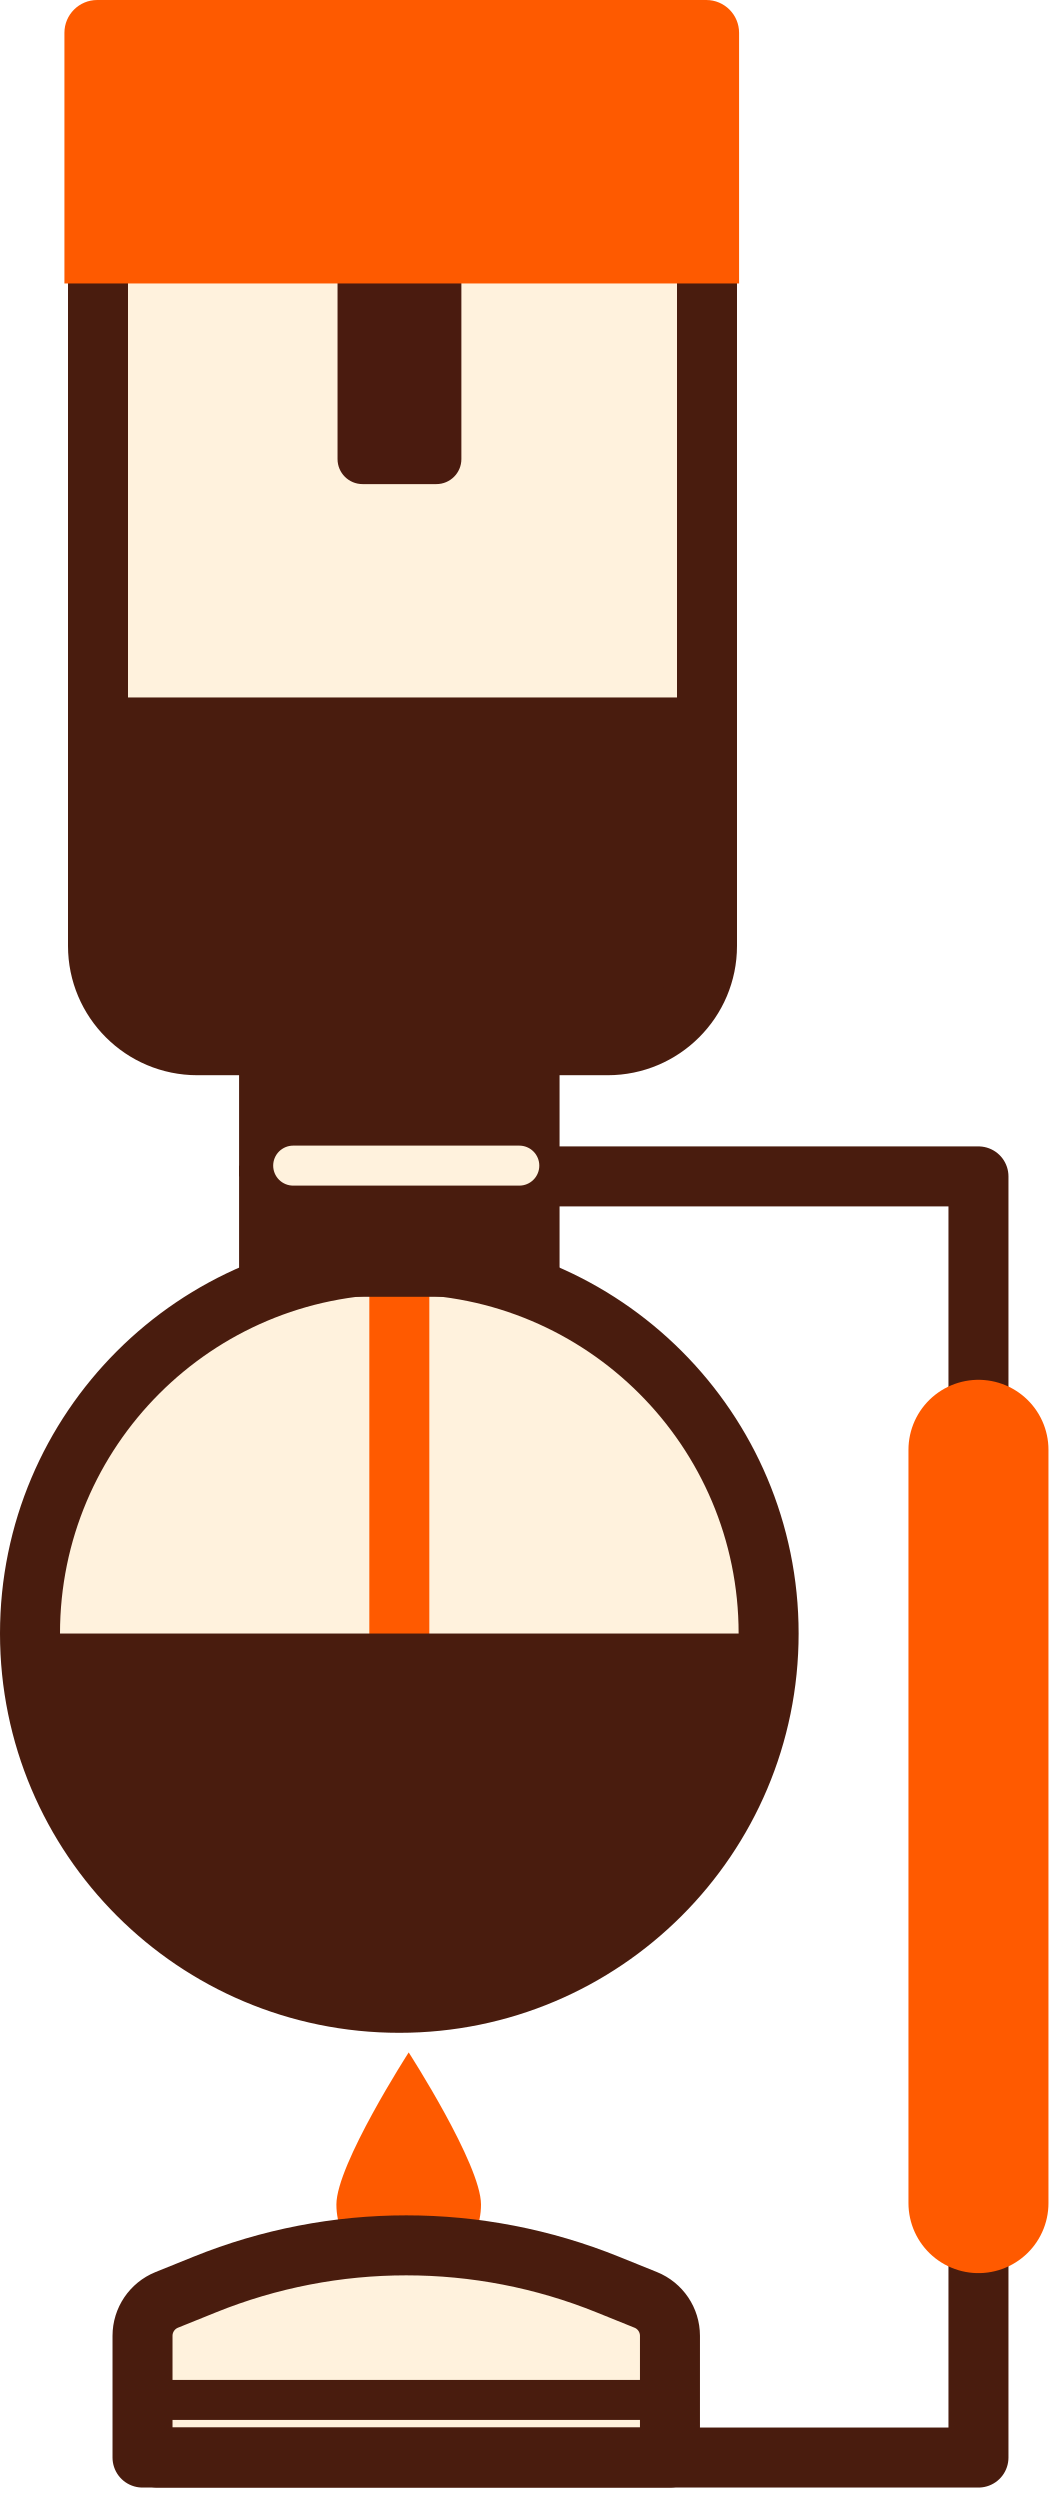
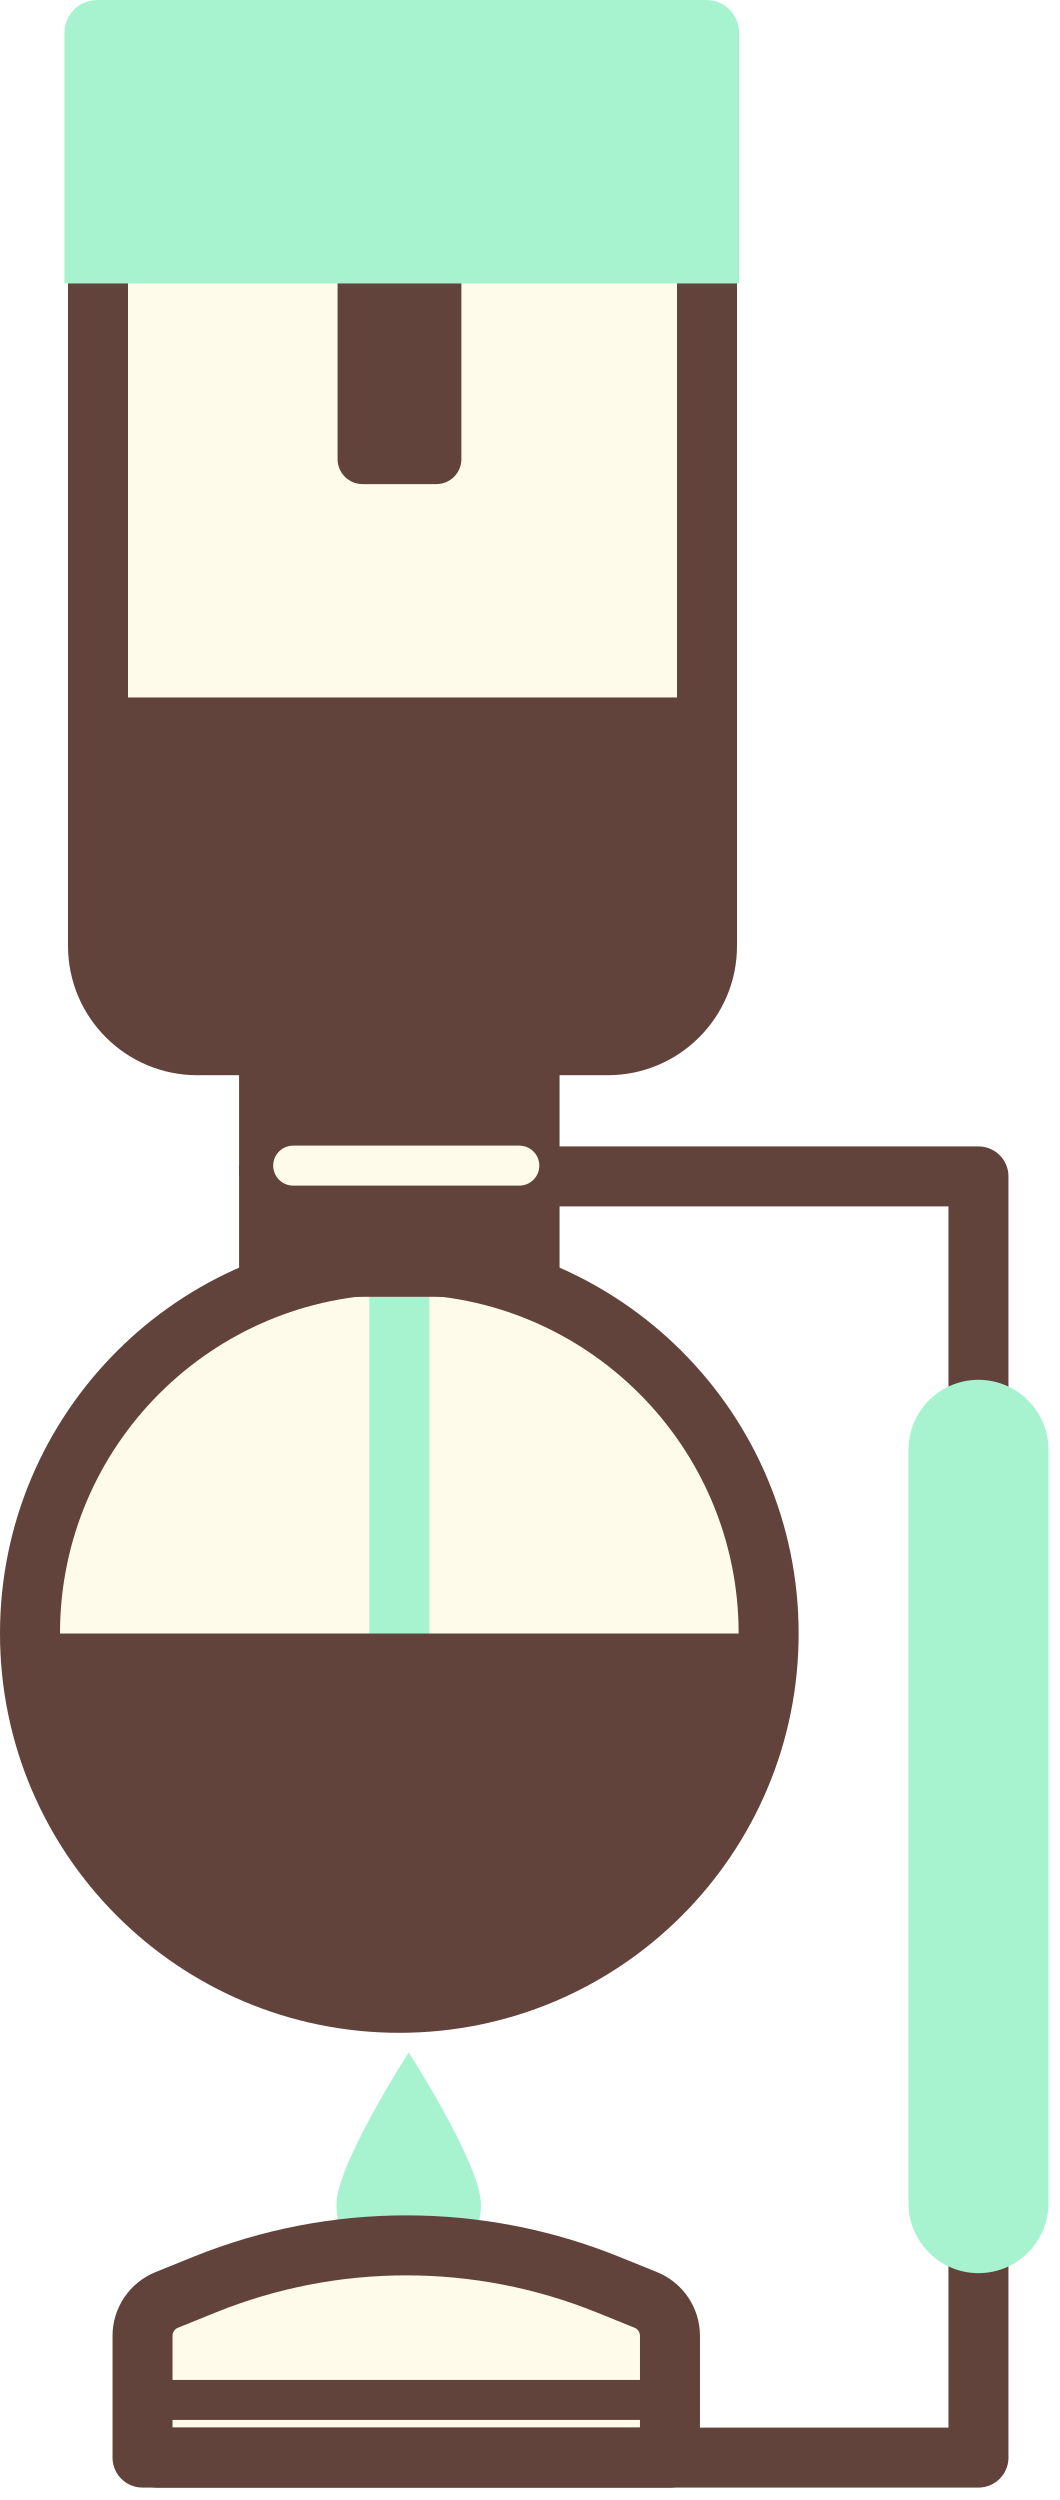
- <svg xmlns="http://www.w3.org/2000/svg" width="100%" height="100%" viewBox="0 0 53 125" version="1.1" xml:space="preserve" style="fill-rule:evenodd;clip-rule:evenodd;stroke-linecap:round;stroke-linejoin:round;stroke-miterlimit:2;">
-   <g transform="matrix(1,0,0,1,-33.574,-684.173)">
-     <path d="M57.624,794.398C57.624,792.402 54.009,786.794 54.009,786.794C54.009,786.794 50.394,792.402 50.394,794.398C50.394,796.394 52.012,798.013 54.009,798.013C56.005,798.013 57.624,796.394 57.624,794.398Z" style="fill:rgb(254,90,0);fill-rule:nonzero;" />
-     <path d="M65.86,799.167L63.956,798.398C57.497,795.788 50.276,795.788 43.816,798.398L41.912,799.167C41.18,799.463 40.7,800.174 40.7,800.964L40.7,807.051L67.072,807.051L67.072,800.964C67.072,800.174 66.592,799.463 65.86,799.167Z" style="fill:rgb(255,242,221);fill-rule:nonzero;" />
-     <path d="M65.86,799.167L63.956,798.398C57.497,795.788 50.276,795.788 43.816,798.398L41.912,799.167C41.18,799.463 40.7,800.174 40.7,800.964L40.7,807.051L67.072,807.051L67.072,800.964C67.072,800.174 66.592,799.463 65.86,799.167Z" style="fill:none;stroke:rgb(73,28,14);stroke-width:3px;" />
-     <path d="M72.005,765.848C72.005,776.046 63.738,784.314 53.54,784.314C43.341,784.314 35.074,776.046 35.074,765.848C35.074,755.649 43.341,747.382 53.54,747.382C63.738,747.382 72.005,755.649 72.005,765.848Z" style="fill:rgb(255,242,221);fill-rule:nonzero;" />
-     <clipPath id="_clip1">
-       <path d="M72.005,765.848C72.005,776.046 63.738,784.314 53.54,784.314C43.341,784.314 35.074,776.046 35.074,765.848C35.074,755.649 43.341,747.382 53.54,747.382C63.738,747.382 72.005,755.649 72.005,765.848Z" clip-rule="nonzero" />
-     </clipPath>
-     <g clip-path="url(#_clip1)">
-       <path d="M53.54,747.382L53.54,765.848" style="fill:none;fill-rule:nonzero;" />
-       <path d="M53.54,747.382L53.54,765.848" style="fill:none;stroke:rgb(255,90,0);stroke-width:3px;" />
-       <path d="M72.005,765.848L35.074,765.848C35.074,776.046 43.341,784.314 53.54,784.314C63.738,784.314 72.005,776.046 72.005,765.848Z" style="fill:rgb(73,28,14);fill-rule:nonzero;" />
+ <svg xmlns="http://www.w3.org/2000/svg" width="100%" height="100%" viewBox="0 0 53 125" version="1.1" xml:space="preserve" style="fill-rule:evenodd;clip-rule:evenodd;stroke-linecap:round;stroke-linejoin:round;stroke-miterlimit:10;">
+   <g transform="matrix(1,0,0,1,-391.074,-348.673)">
+     <g transform="matrix(1,0,0,1,337.5,337.5)">
+       <g id="Graphic">
+         <g transform="matrix(0,-1,-1,0,76.004,115.789)">
+           <path d="M-5.609,-1.62C-3.612,-1.62 1.995,1.995 1.995,1.995C1.995,1.995 -3.612,5.609 -5.609,5.609C-7.606,5.609 -9.224,3.991 -9.224,1.995C-9.224,-0.002 -7.606,-1.62 -5.609,-1.62" style="fill:rgb(167,243,208);fill-rule:nonzero;" />
+         </g>
+         <g transform="matrix(1,0,0,1,85.8604,130.673)">
+           <path d="M0,-4.505L-1.903,-5.275C-8.363,-7.884 -15.584,-7.884 -22.044,-5.275L-23.948,-4.505C-24.68,-4.209 -25.16,-3.498 -25.16,-2.708L-25.16,3.379L1.212,3.379L1.212,-2.708C1.212,-3.498 0.732,-4.209 0,-4.505Z" style="fill:rgb(255,251,235);fill-rule:nonzero;stroke:rgb(97,67,59);stroke-width:3px;" />
+         </g>
+         <g transform="matrix(0,-1,-1,0,73.5399,74.3821)">
+           <path d="M-18.466,-18.466C-28.664,-18.466 -36.932,-10.198 -36.932,-0C-36.932,10.198 -28.664,18.466 -18.466,18.466C-8.268,18.466 -0,10.198 -0,-0C-0,-10.198 -8.268,-18.466 -18.466,-18.466" style="fill:rgb(255,251,235);fill-rule:nonzero;" />
+         </g>
+         <g>
+           <clipPath id="_clip1">
+             <path d="M55.075,92.848C55.075,103.046 63.342,111.314 73.54,111.314C83.739,111.314 92.006,103.046 92.006,92.848C92.006,82.65 83.739,74.382 73.54,74.382C63.342,74.382 55.075,82.65 55.075,92.848Z" clip-rule="nonzero" />
+           </clipPath>
+           <g clip-path="url(#_clip1)">
+             <g transform="matrix(0,1,1,0,82.773,83.6153)">
+               <path d="M-9.233,-9.233L9.233,-9.233" style="fill:none;fill-rule:nonzero;stroke:rgb(167,243,208);stroke-width:3px;" />
+             </g>
+             <g transform="matrix(1,0,0,1,92.0059,111.314)">
+               <path d="M0,-18.466L-36.931,-18.466C-36.931,-8.267 -28.664,0 -18.466,0C-8.267,0 0,-8.267 0,-18.466" style="fill:rgb(97,67,59);fill-rule:nonzero;" />
+             </g>
+           </g>
+         </g>
+         <g transform="matrix(0,-1,-1,0,73.5399,74.3821)">
+           <circle cx="-18.466" cy="0" r="18.466" style="fill:none;stroke:rgb(97,67,59);stroke-width:3px;" />
+         </g>
+         <g transform="matrix(1,0,0,1,77.4731,134.052)">
+           <path d="M0,-64.058L25.024,-64.058L25.024,0L-16.024,0" style="fill:none;fill-rule:nonzero;stroke:rgb(97,67,59);stroke-width:3px;" />
+         </g>
+         <g transform="matrix(-1,0,0,1,147.08,-4.533)">
+           <rect x="65.528" y="73.987" width="16.024" height="6.559" style="fill:rgb(97,67,59);" />
+         </g>
+         <g transform="matrix(-1,0,0,1,147.08,-16.571)">
+           <rect x="65.528" y="80.006" width="16.024" height="6.559" style="fill:rgb(97,67,59);" />
+         </g>
+         <g transform="matrix(1,0,0,1,68.2334,69.4541)">
+           <path d="M0,0L11.306,0" style="fill:none;fill-rule:nonzero;stroke:rgb(255,251,235);stroke-width:2px;" />
+         </g>
+         <g transform="matrix(1,0,0,1,88.9243,63.4343)">
+           <path d="M0,-49.383L-30.45,-49.383L-30.45,-4.966C-30.45,-2.223 -28.227,0 -25.484,0L-4.966,0C-2.224,0 0,-2.223 0,-4.966L0,-49.383Z" style="fill:rgb(255,251,235);fill-rule:nonzero;" />
+         </g>
+         <g>
+           <clipPath id="_clip2">
+             <path d="M58.474,14.051L58.474,58.469C58.474,61.21 60.697,63.434 63.44,63.434L83.958,63.434C86.701,63.434 88.924,61.21 88.924,58.469L88.924,14.051L58.474,14.051Z" clip-rule="nonzero" />
+           </clipPath>
+           <g clip-path="url(#_clip2)">
+             <g transform="matrix(1,0,0,1,75.3931,17.6344)">
+               <path d="M0,17.744L-3.691,17.744C-4.382,17.744 -4.941,17.184 -4.941,16.494L-4.941,0L1.25,0L1.25,16.494C1.25,17.184 0.691,17.744 0,17.744" style="fill:rgb(97,67,59);fill-rule:nonzero;" />
+             </g>
+             <g transform="matrix(1,0,0,1,88.9243,63.2514)">
+               <path d="M0,-17.206L-30.45,-17.206L-30.45,-4.966C-30.45,-2.224 -28.227,0 -25.484,0L0,0L0,-17.206Z" style="fill:rgb(97,67,59);fill-rule:nonzero;" />
+             </g>
+           </g>
+         </g>
+         <g transform="matrix(1,0,0,1,88.9243,63.4343)">
+           <path d="M0,-49.383L-30.45,-49.383L-30.45,-4.966C-30.45,-2.223 -28.227,0 -25.484,0L-4.966,0C-2.224,0 0,-2.223 0,-4.966L0,-49.383Z" style="fill:none;fill-rule:nonzero;stroke:rgb(97,67,59);stroke-width:3px;" />
+         </g>
+         <g transform="matrix(0,1,1,0,121.331,102.497)">
+           <path d="M-18.834,-18.834L18.834,-18.834" style="fill:none;fill-rule:nonzero;stroke:rgb(167,243,208);stroke-width:7px;" />
+         </g>
+         <g transform="matrix(1,0,0,1,60.7007,131.17)">
+           <path d="M0,0L26.372,0" style="fill:none;fill-rule:nonzero;stroke:rgb(97,67,59);stroke-width:2px;" />
+         </g>
+         <g transform="matrix(1,0,0,1,88.8882,25.3453)">
+           <path d="M0,-14.172L-30.453,-14.172C-31.358,-14.172 -32.093,-13.438 -32.093,-12.532L-32.093,0L1.64,0L1.64,-12.532C1.64,-13.438 0.906,-14.172 0,-14.172" style="fill:rgb(167,243,208);fill-rule:nonzero;" />
+         </g>
+       </g>
    </g>
-     <path d="M72.005,765.848C72.005,776.046 63.738,784.314 53.54,784.314C43.341,784.314 35.074,776.046 35.074,765.848C35.074,755.649 43.341,747.382 53.54,747.382C63.738,747.382 72.005,755.649 72.005,765.848Z" style="fill:none;stroke:rgb(73,28,14);stroke-width:3px;" />
-     <path d="M57.473,742.993L82.497,742.993L82.497,807.051L41.449,807.051" style="fill:none;stroke:rgb(73,28,14);stroke-width:3px;" />
-     <rect x="45.528" y="742.454" width="16.024" height="6.559" style="fill:rgb(73,28,14);fill-rule:nonzero;" />
-     <rect x="45.528" y="736.434" width="16.024" height="6.559" style="fill:rgb(73,28,14);fill-rule:nonzero;" />
-     <path d="M48.233,742.454L59.539,742.454" style="fill:none;stroke:rgb(255,242,221);stroke-width:2px;" />
-     <path d="M68.924,687.051L38.474,687.051L38.474,731.468C38.474,734.211 40.697,736.434 43.439,736.434L63.958,736.434C66.7,736.434 68.924,734.211 68.924,731.468L68.924,687.051Z" style="fill:rgb(255,242,221);fill-rule:nonzero;" />
-     <clipPath id="_clip2">
-       <path d="M68.924,687.051L38.474,687.051L38.474,731.468C38.474,734.211 40.697,736.434 43.439,736.434L63.958,736.434C66.7,736.434 68.924,734.211 68.924,731.468L68.924,687.051Z" clip-rule="nonzero" />
-     </clipPath>
-     <g clip-path="url(#_clip2)">
-       <path d="M55.393,708.378L51.702,708.378C51.011,708.378 50.451,707.818 50.451,707.127L50.451,690.634L56.643,690.634L56.643,707.127C56.643,707.818 56.083,708.378 55.393,708.378Z" style="fill:rgb(74,27,15);fill-rule:nonzero;" />
-       <path d="M68.924,719.045L38.474,719.045L38.474,731.285C38.474,734.027 40.697,736.251 43.439,736.251L68.924,736.251L68.924,719.045Z" style="fill:rgb(73,28,14);fill-rule:nonzero;" />
-     </g>
-     <path d="M68.924,687.051L38.474,687.051L38.474,731.468C38.474,734.211 40.697,736.434 43.439,736.434L63.958,736.434C66.7,736.434 68.924,734.211 68.924,731.468L68.924,687.051Z" style="fill:none;stroke:rgb(73,28,14);stroke-width:3px;" />
-     <path d="M82.497,756.663L82.497,794.329" style="fill:none;fill-rule:nonzero;" />
-     <path d="M82.497,756.663L82.497,794.329" style="fill:none;stroke:rgb(255,90,0);stroke-width:7px;" />
-     <path d="M40.7,804.17L67.072,804.17" style="fill:none;stroke:rgb(73,28,14);stroke-width:2px;" />
-     <path d="M68.888,684.173L38.435,684.173C37.529,684.173 36.795,684.907 36.795,685.813L36.795,698.345L70.528,698.345L70.528,685.813C70.528,684.907 69.794,684.173 68.888,684.173Z" style="fill:rgb(254,90,0);fill-rule:nonzero;" />
  </g>
</svg>
